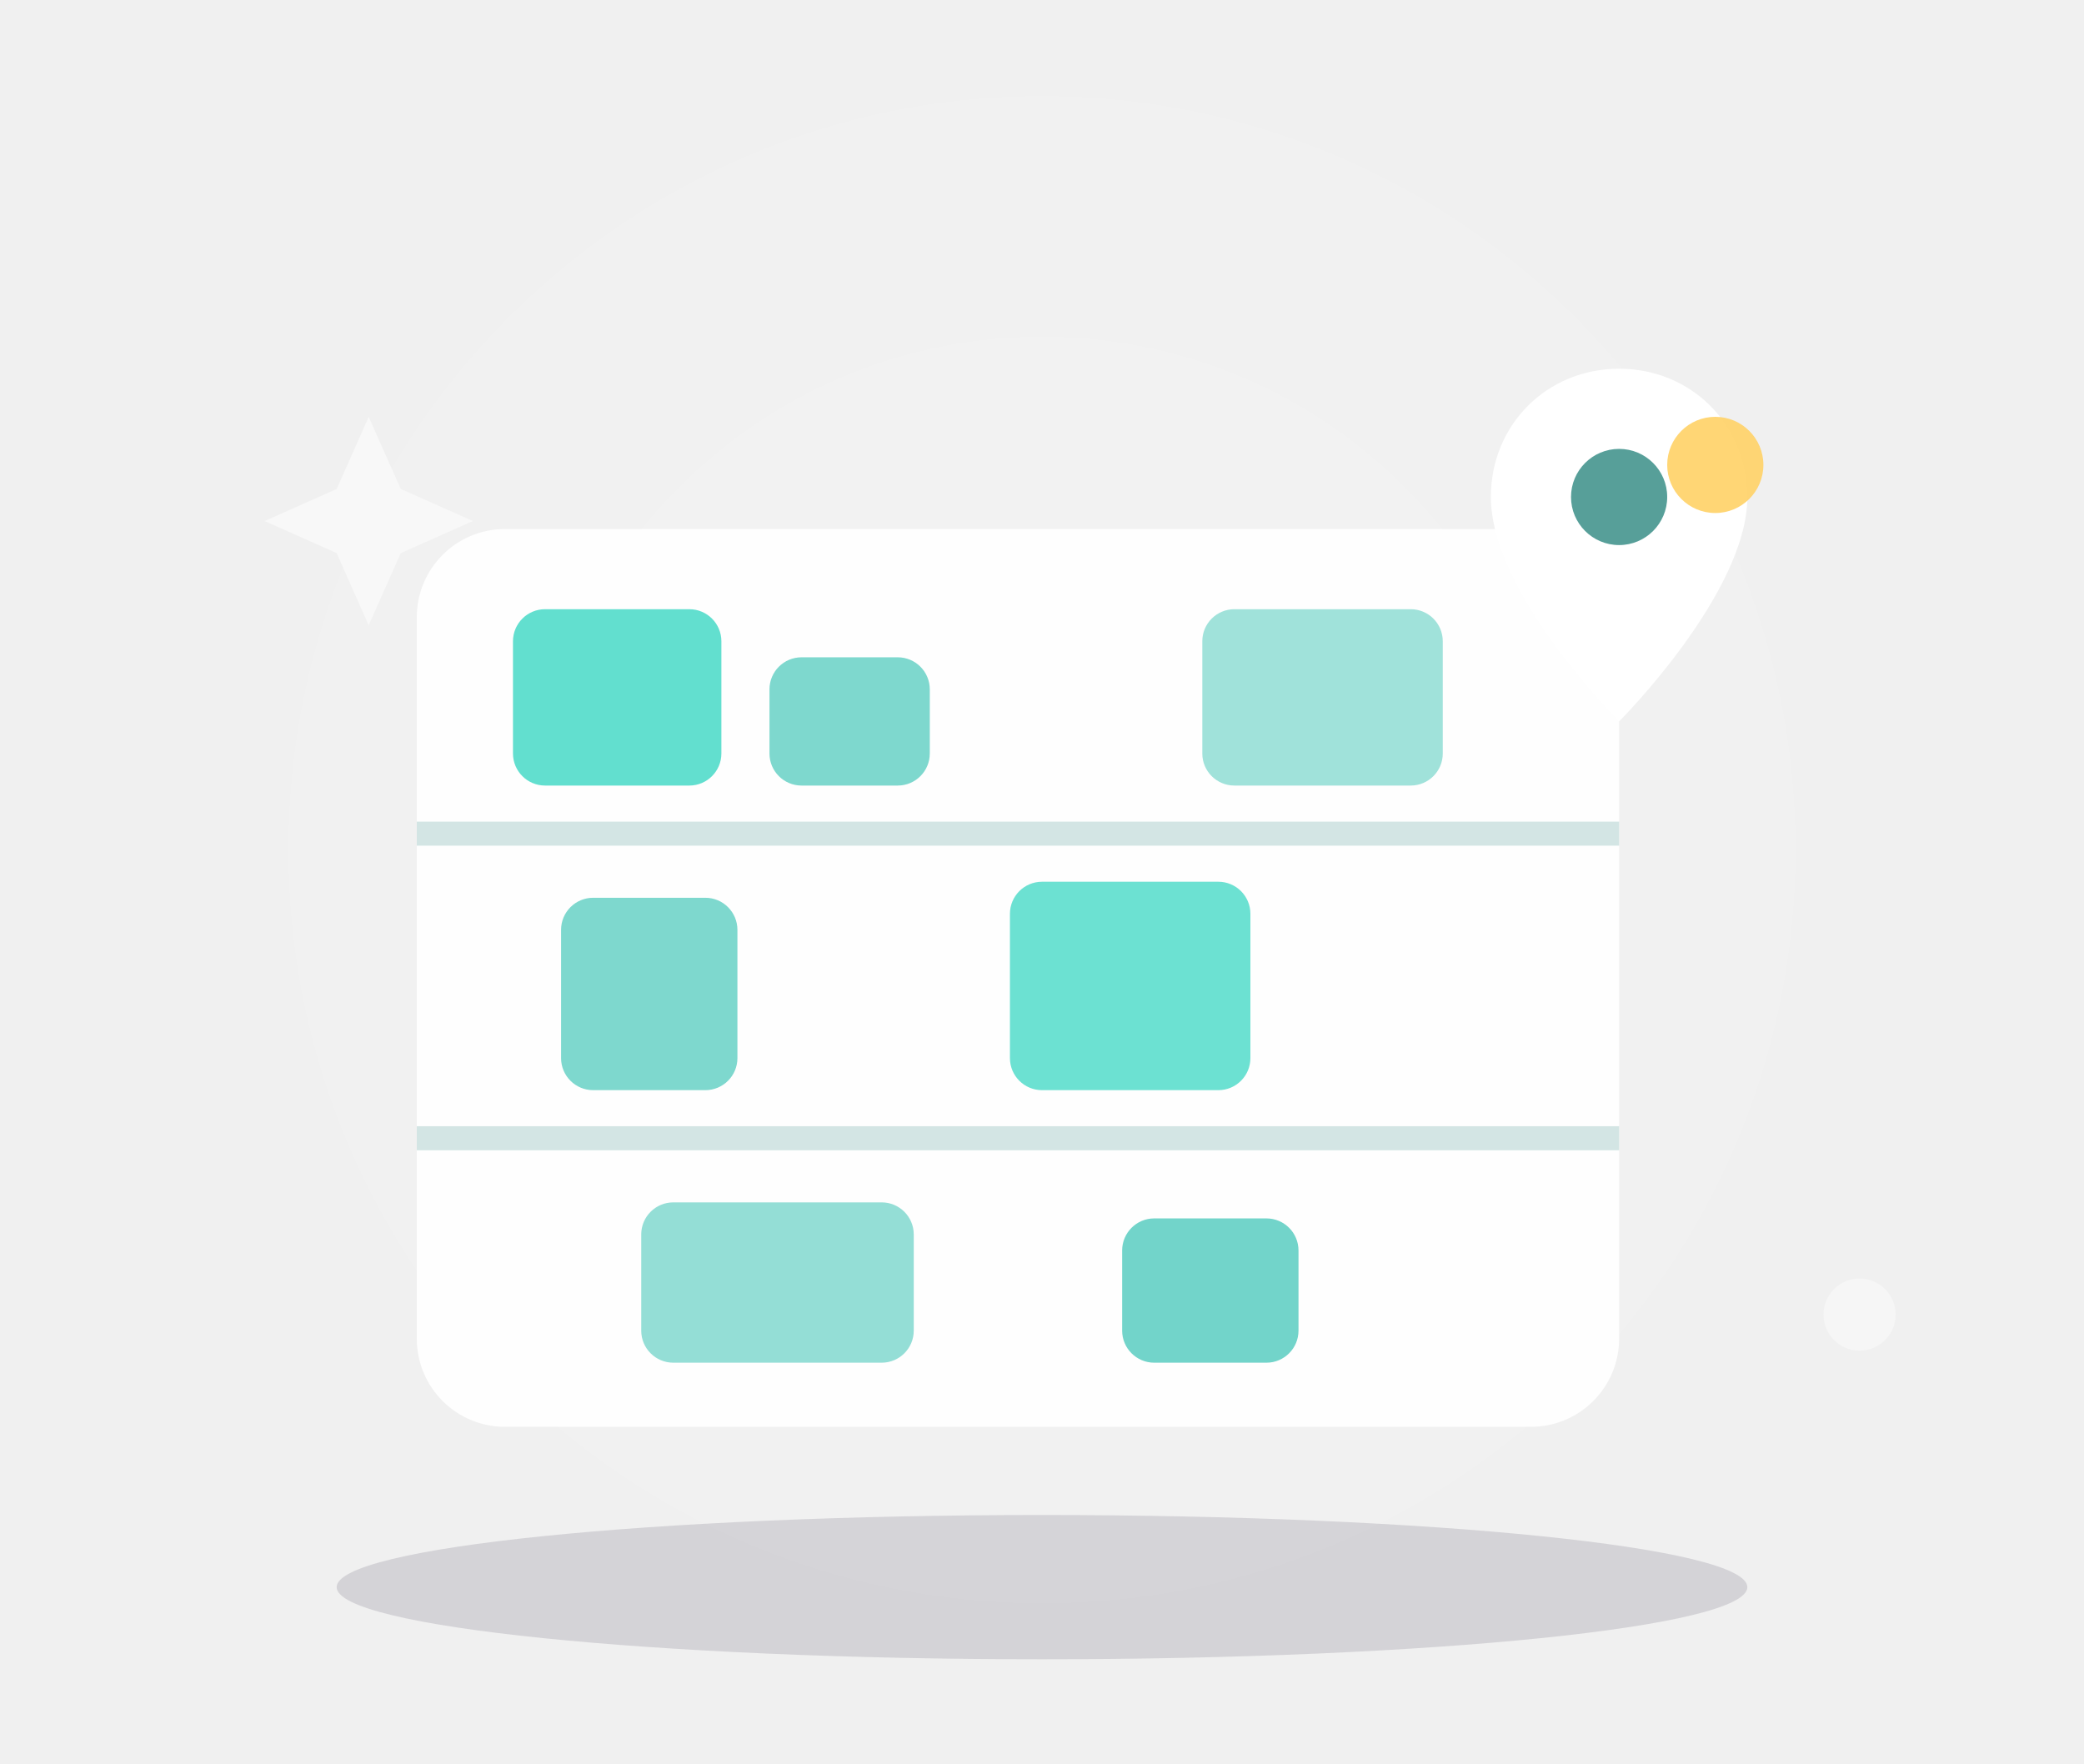
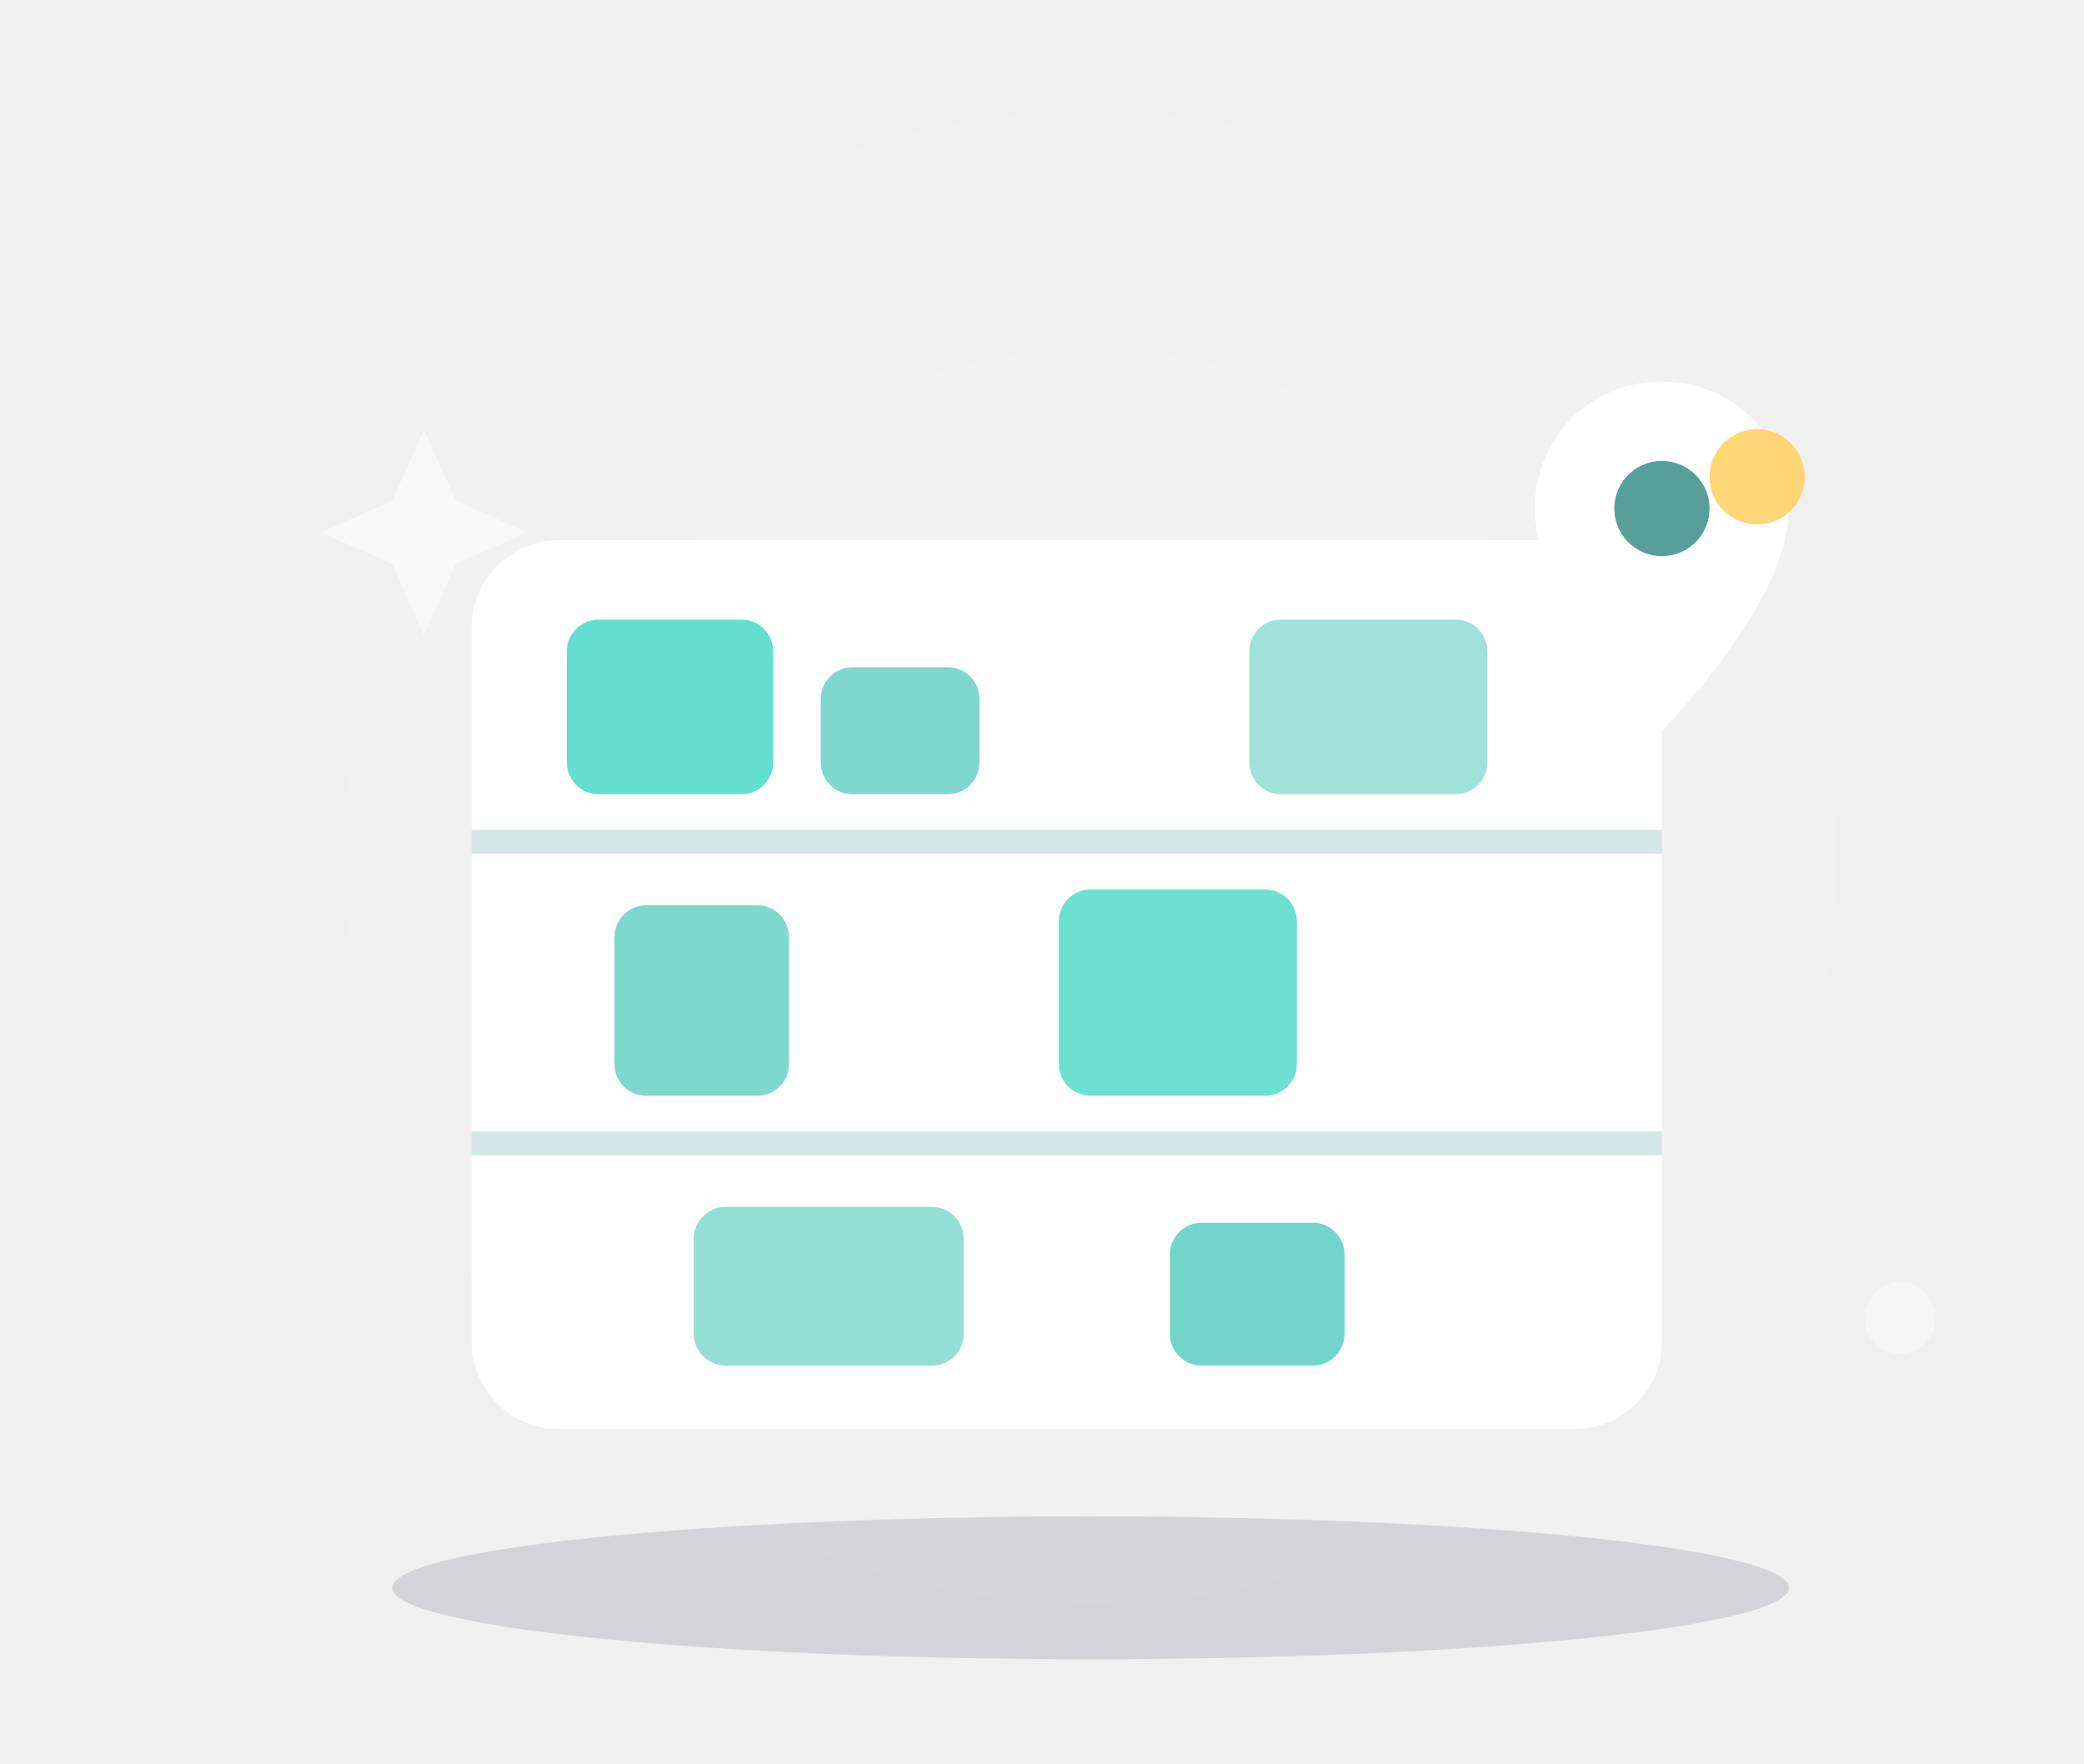
- <svg xmlns="http://www.w3.org/2000/svg" viewBox="0 0 260 220" aria-hidden="true" focusable="false">
-   <circle cx="130" cy="106" r="94" fill="#ffffff" opacity=".10" />
-   <circle cx="130" cy="106" r="64" fill="#ffffff" opacity=".07" />
-   <ellipse cx="130" cy="198" rx="88" ry="9" fill="#1b1030" opacity=".13" />
-   <g>
-     <rect x="52" y="66" width="150" height="112" rx="11" fill="#ffffff" opacity=".93" />
-     <path d="M52 104h150M52 142h150" stroke="#0f766e" stroke-width="3" opacity=".18" />
-     <rect x="64" y="76" width="26" height="22" rx="4" fill="#2dd4bf" opacity=".75" />
-     <rect x="96" y="82" width="20" height="16" rx="4" fill="#14b8a6" opacity=".55" />
-     <rect x="150" y="76" width="30" height="22" rx="4" fill="#14b8a6" opacity=".4" />
-     <rect x="70" y="112" width="22" height="24" rx="4" fill="#14b8a6" opacity=".55" />
-     <rect x="126" y="110" width="30" height="26" rx="4" fill="#2dd4bf" opacity=".7" />
-     <rect x="80" y="150" width="34" height="20" rx="4" fill="#14b8a6" opacity=".45" />
-     <rect x="140" y="152" width="22" height="18" rx="4" fill="#14b8a6" opacity=".6" />
+ <svg xmlns="http://www.w3.org/2000/svg" viewBox="0 0 260 220" aria-hidden="true" focusable="false" data-norm="locations">
+   <g transform="translate(7.36 2.06) scale(0.99)">
+     <circle cx="130" cy="106" r="94" fill="#ffffff" opacity=".10" />
+     <circle cx="130" cy="106" r="64" fill="#ffffff" opacity=".07" />
+     <ellipse cx="130" cy="198" rx="88" ry="9" fill="#1b1030" opacity=".13" />
+     <g>
+       <rect x="52" y="66" width="150" height="112" rx="11" fill="#ffffff" opacity=".93" />
+       <path d="M52 104h150M52 142h150" stroke="#0f766e" stroke-width="3" opacity=".18" />
+       <rect x="64" y="76" width="26" height="22" rx="4" fill="#2dd4bf" opacity=".75" />
+       <rect x="96" y="82" width="20" height="16" rx="4" fill="#14b8a6" opacity=".55" />
+       <rect x="150" y="76" width="30" height="22" rx="4" fill="#14b8a6" opacity=".4" />
+       <rect x="70" y="112" width="22" height="24" rx="4" fill="#14b8a6" opacity=".55" />
+       <rect x="126" y="110" width="30" height="26" rx="4" fill="#2dd4bf" opacity=".7" />
+       <rect x="80" y="150" width="34" height="20" rx="4" fill="#14b8a6" opacity=".45" />
+       <rect x="140" y="152" width="22" height="18" rx="4" fill="#14b8a6" opacity=".6" />
+     </g>
+     <g>
+       <path d="M202 46c9 0 16 7 16 16 0 12-16 28-16 28s-16-16-16-28c0-9 7-16 16-16z" fill="#ffffff" />
+       <circle cx="202" cy="62" r="6" fill="#0f766e" opacity=".7" />
+     </g>
+     <path d="M46 52l4 9 9 4-9 4-4 9-4-9-9-4 9-4z" fill="#ffffff" opacity=".5" />
+     <circle cx="232" cy="164" r="4.5" fill="#ffffff" opacity=".38" />
+     <circle cx="214" cy="58" r="6" fill="#ffd166" opacity=".9" />
  </g>
-   <g>
-     <path d="M202 46c9 0 16 7 16 16 0 12-16 28-16 28s-16-16-16-28c0-9 7-16 16-16z" fill="#ffffff" />
-     <circle cx="202" cy="62" r="6" fill="#0f766e" opacity=".7" />
-   </g>
-   <path d="M46 52l4 9 9 4-9 4-4 9-4-9-9-4 9-4z" fill="#ffffff" opacity=".5" />
-   <circle cx="232" cy="164" r="4.5" fill="#ffffff" opacity=".38" />
-   <circle cx="214" cy="58" r="6" fill="#ffd166" opacity=".9" />
</svg>
